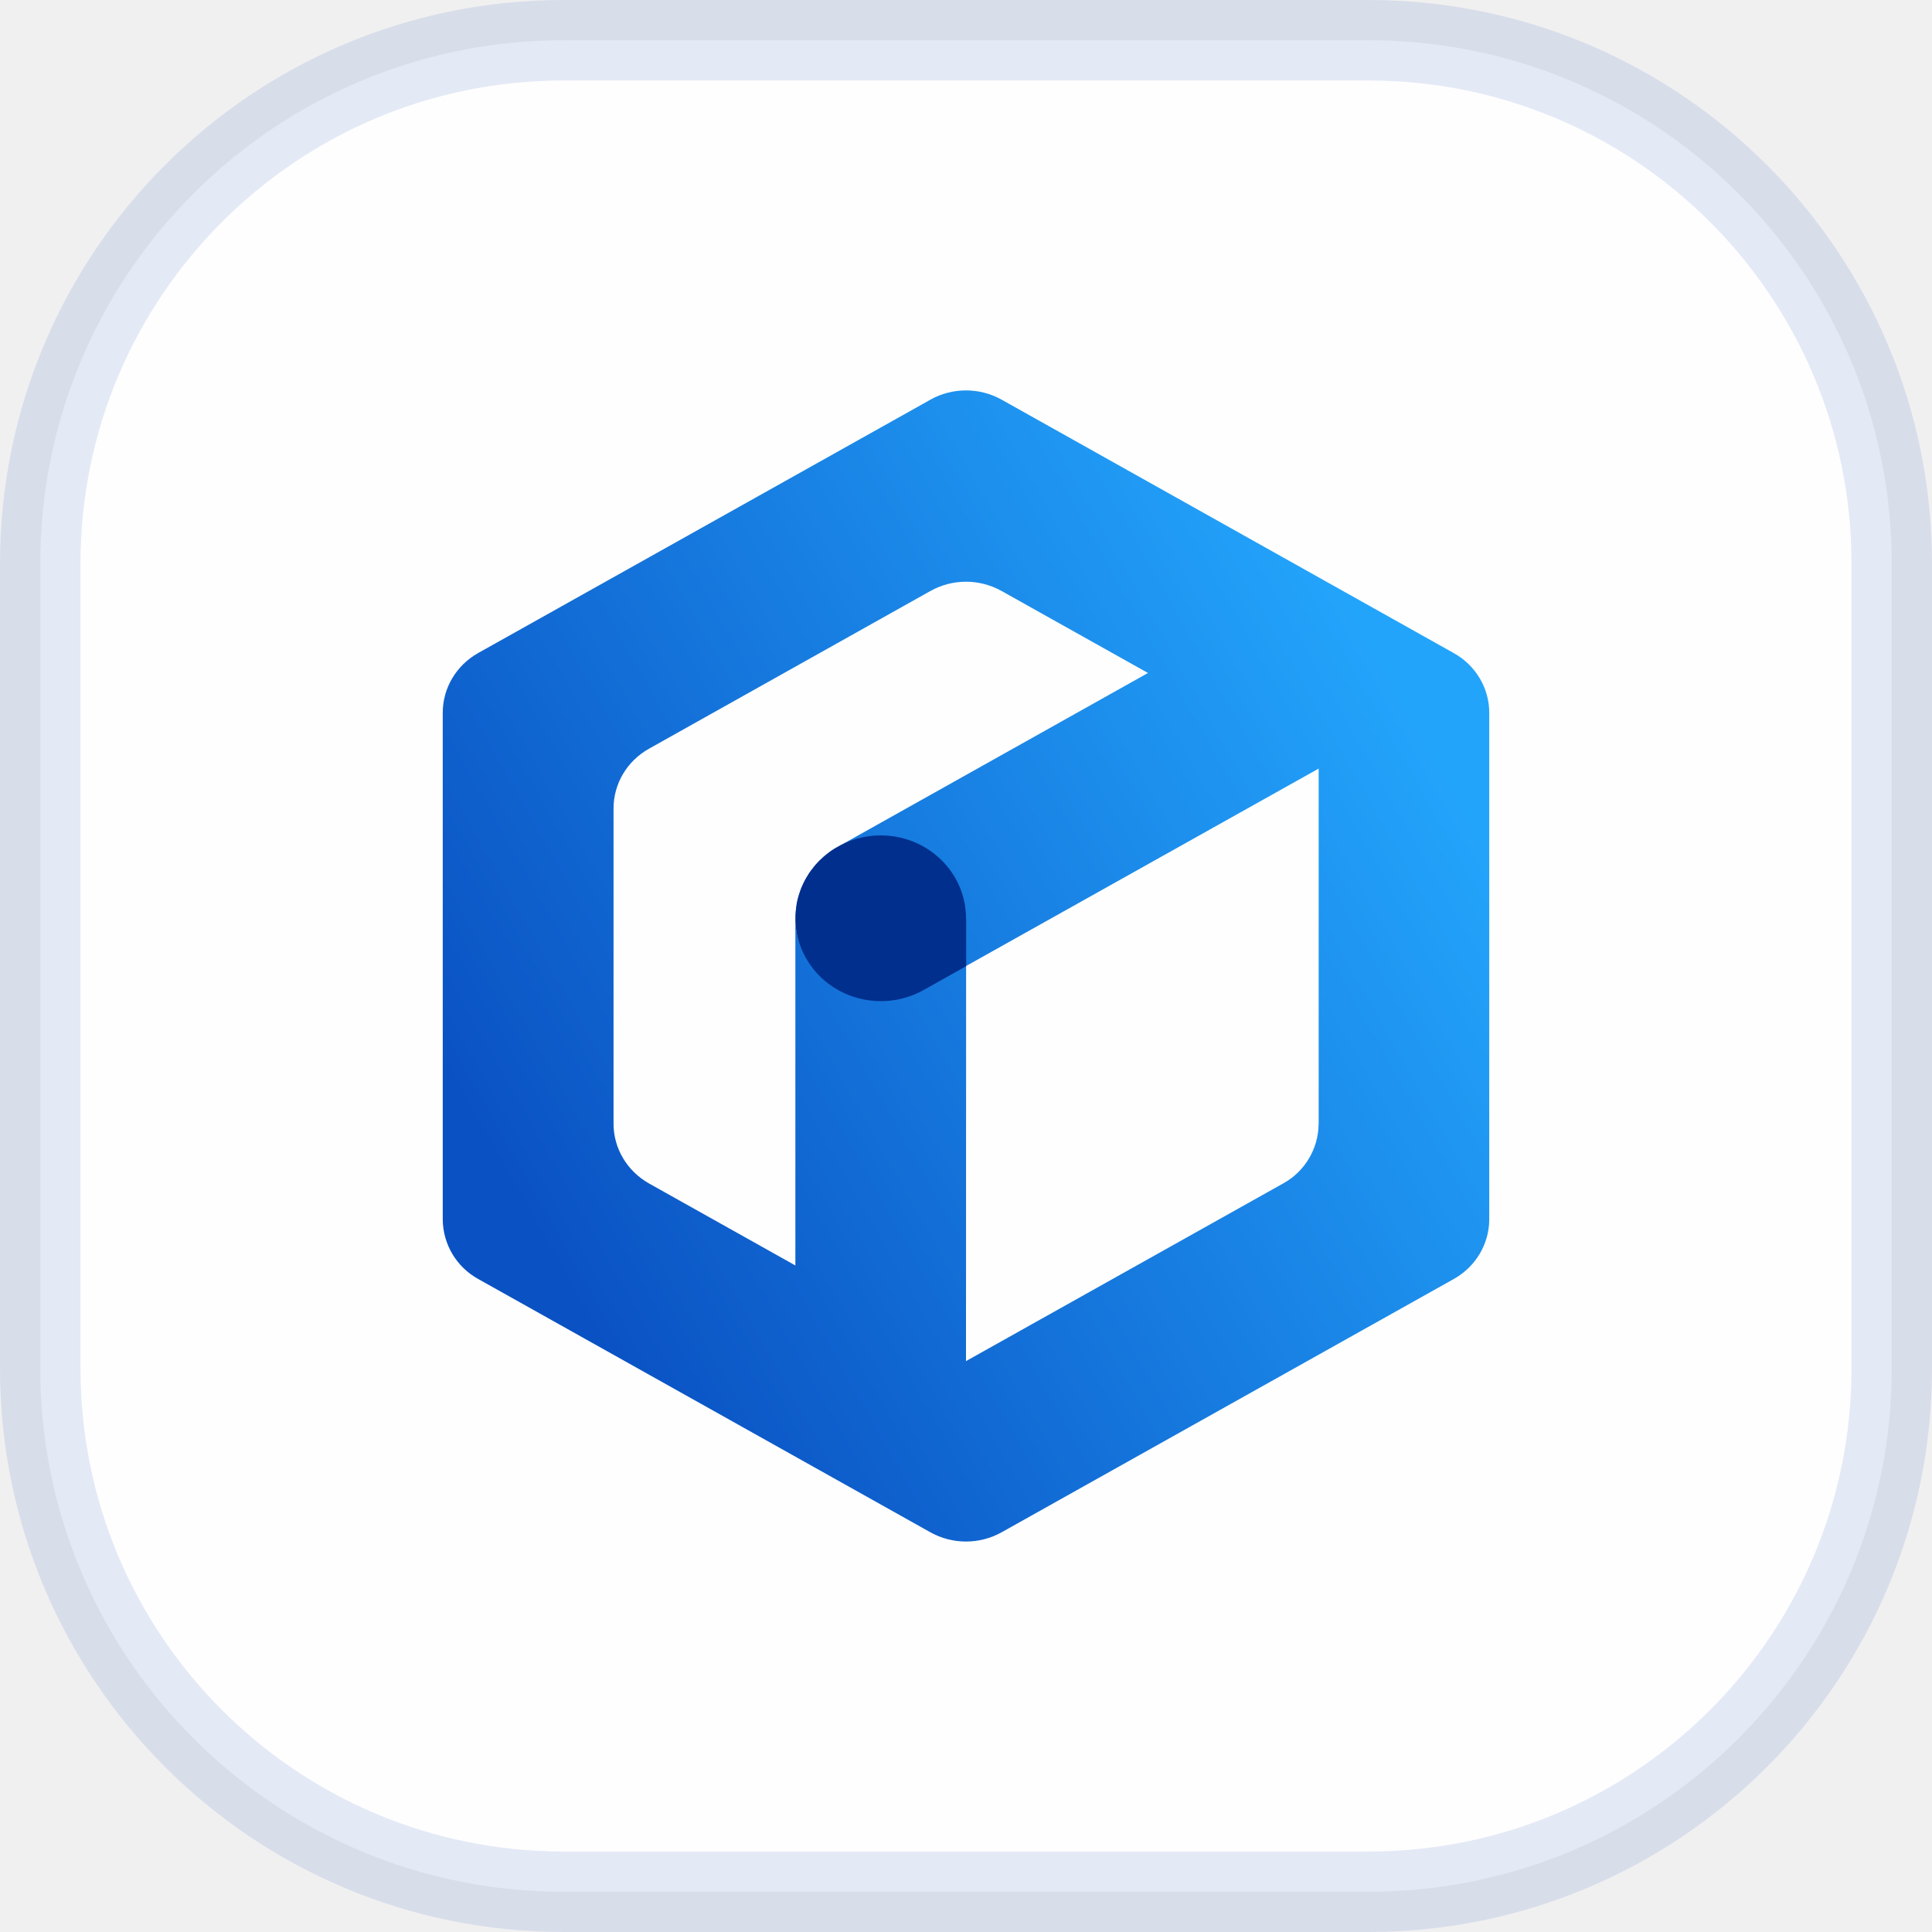
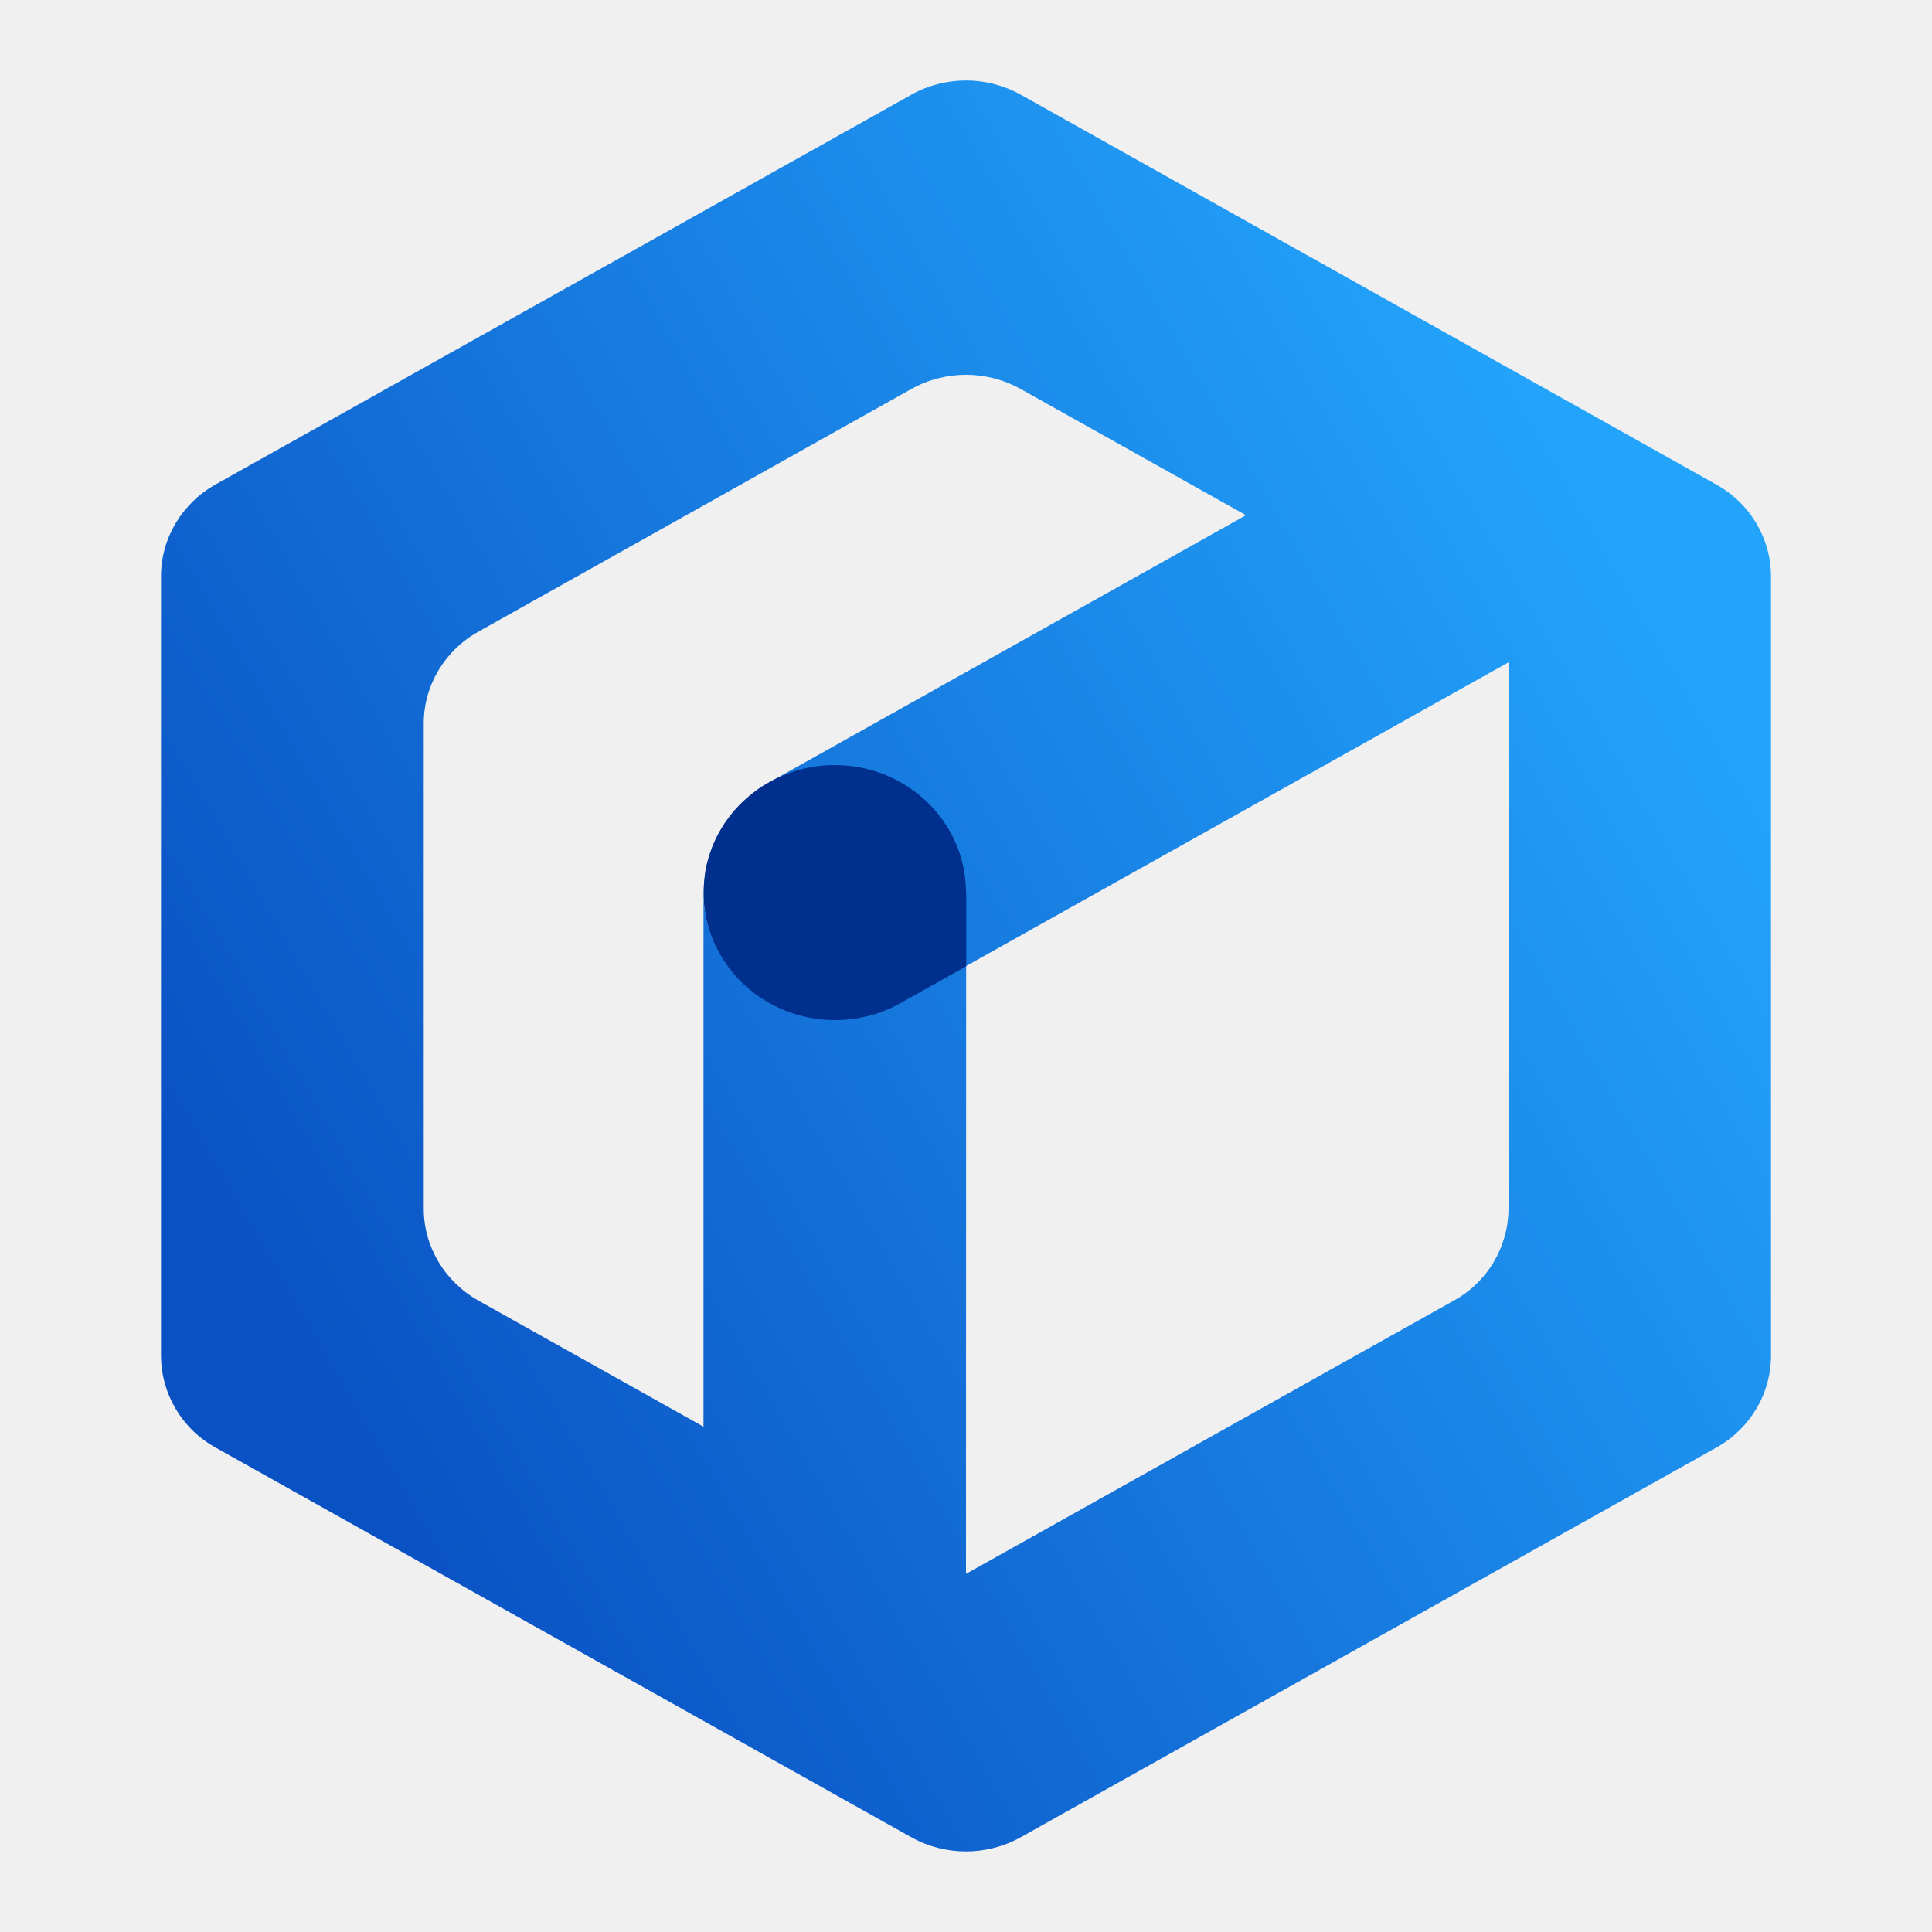
<svg xmlns="http://www.w3.org/2000/svg" width="24" height="24" viewBox="0 0 24 24" role="img">
-   <rect x="0.5" y="0.5" width="23" height="23" rx="6.5" fill="#FFFFFF" fill-opacity="0.9" stroke="#5B78C8" stroke-opacity="0.16" />
-   <g transform="translate(4.2 4.2) scale(0.65)" fill="#0F1115">
-     <path d="M11.32 1.176a1.4 1.4 0 011.36 0l8.64 4.843c.421.234.68.67.68 1.141v9.68c0 .472-.259.908-.68 1.143l-8.64 4.84a1.4 1.4 0 01-1.36 0l-8.64-4.84A1.31 1.31 0 012 16.84V7.159c0-.471.259-.907.68-1.142l8.64-4.84zm7.42 13.839V8.227L12.002 12 12 19.551l6.059-3.394a1.31 1.31 0 00.68-1.142zM12.68 4.833a1.393 1.393 0 00-1.36 0L5.944 7.846c-.421.235-.68.67-.68 1.142v6.027c0 .47.259.905.68 1.142l2.795 1.566V11.09a1.546 1.546 0 00.221.79 1.527 1.527 0 01-.216-.834l.004-.094.02-.15.018-.084.017-.062.039-.117.062-.142.035-.065.081-.13.094-.122.084-.091.08-.075.125-.1.071-.048.134-.076 5.87-3.29-2.796-1.566z" fill="url(#lobe-icons-wenxin-_R_0_)" />
-     <path d="M12 11.088c0-.875-.73-1.584-1.631-1.584a1.66 1.66 0 00-.855.237c-.027.016-.055.033-.08.05a2.361 2.361 0 00-.123.093c-.022.02-.045.038-.066.059l-.048.045-.063.067c-.014.016-.028.031-.04.048a2.303 2.303 0 00-.094.125l-.042.069a1.7 1.7 0 00-.07.13l-.036.081a.764.764 0 00-.022.06c-.01.03-.02.058-.028.087l-.017.062a.883.883 0 00-.03.16c-.002.025-.007.05-.008.074a1.527 1.527 0 00.213.929c.302.508.85.792 1.414.792.277 0 .558-.068.814-.212l.815-.457v-.914L12 11.088z" fill="#012F8D" />
-     <defs>
-       <linearGradient id="lobe-icons-wenxin-_R_0_" x1="9.155%" x2="90.531%" y1="75.177%" y2="25.028%">
-         <stop offset="0%" stop-color="#0A51C3" />
-         <stop offset="100%" stop-color="#23A4FB" />
-       </linearGradient>
-     </defs>
-   </g>
+   <defs>
+     <linearGradient id="lobe-icons-wenxin-_R_0_" x1="9.155%" x2="90.531%" y1="75.177%" y2="25.028%">
+       <stop offset="0%" stop-color="#0A51C3" />
+       <stop offset="100%" stop-color="#23A4FB" />
+     </linearGradient>
+   </defs>
+   <path d="M11.32 1.176a1.4 1.4 0 011.36 0l8.64 4.843c.421.234.68.67.68 1.141v9.68c0 .472-.259.908-.68 1.143l-8.64 4.84a1.4 1.4 0 01-1.36 0l-8.64-4.84A1.31 1.31 0 012 16.84V7.159c0-.471.259-.907.68-1.142l8.64-4.84zm7.42 13.839V8.227L12.002 12 12 19.551l6.059-3.394a1.31 1.31 0 00.68-1.142zM12.68 4.833a1.393 1.393 0 00-1.36 0L5.944 7.846c-.421.235-.68.67-.68 1.142v6.027c0 .47.259.905.68 1.142l2.795 1.566V11.09a1.546 1.546 0 00.221.79 1.527 1.527 0 01-.216-.834l.004-.094.02-.15.018-.084.017-.062.039-.117.062-.142.035-.065.081-.13.094-.122.084-.091.08-.075.125-.1.071-.048.134-.076 5.87-3.29-2.796-1.566z" fill="url(#lobe-icons-wenxin-_R_0_)" />
+   <path d="M12 11.088c0-.875-.73-1.584-1.631-1.584a1.66 1.66 0 00-.855.237c-.027.016-.055.033-.08.05a2.361 2.361 0 00-.123.093c-.022.02-.045.038-.066.059l-.048.045-.063.067c-.014.016-.028.031-.04.048a2.303 2.303 0 00-.094.125l-.042.069a1.7 1.7 0 00-.07.13l-.036.081a.764.764 0 00-.022.06c-.01.03-.02.058-.028.087l-.017.062a.883.883 0 00-.03.16c-.002.025-.007.05-.008.074a1.527 1.527 0 00.213.929c.302.508.85.792 1.414.792.277 0 .558-.068.814-.212l.815-.457v-.914L12 11.088z" fill="#012F8D" />
</svg>
